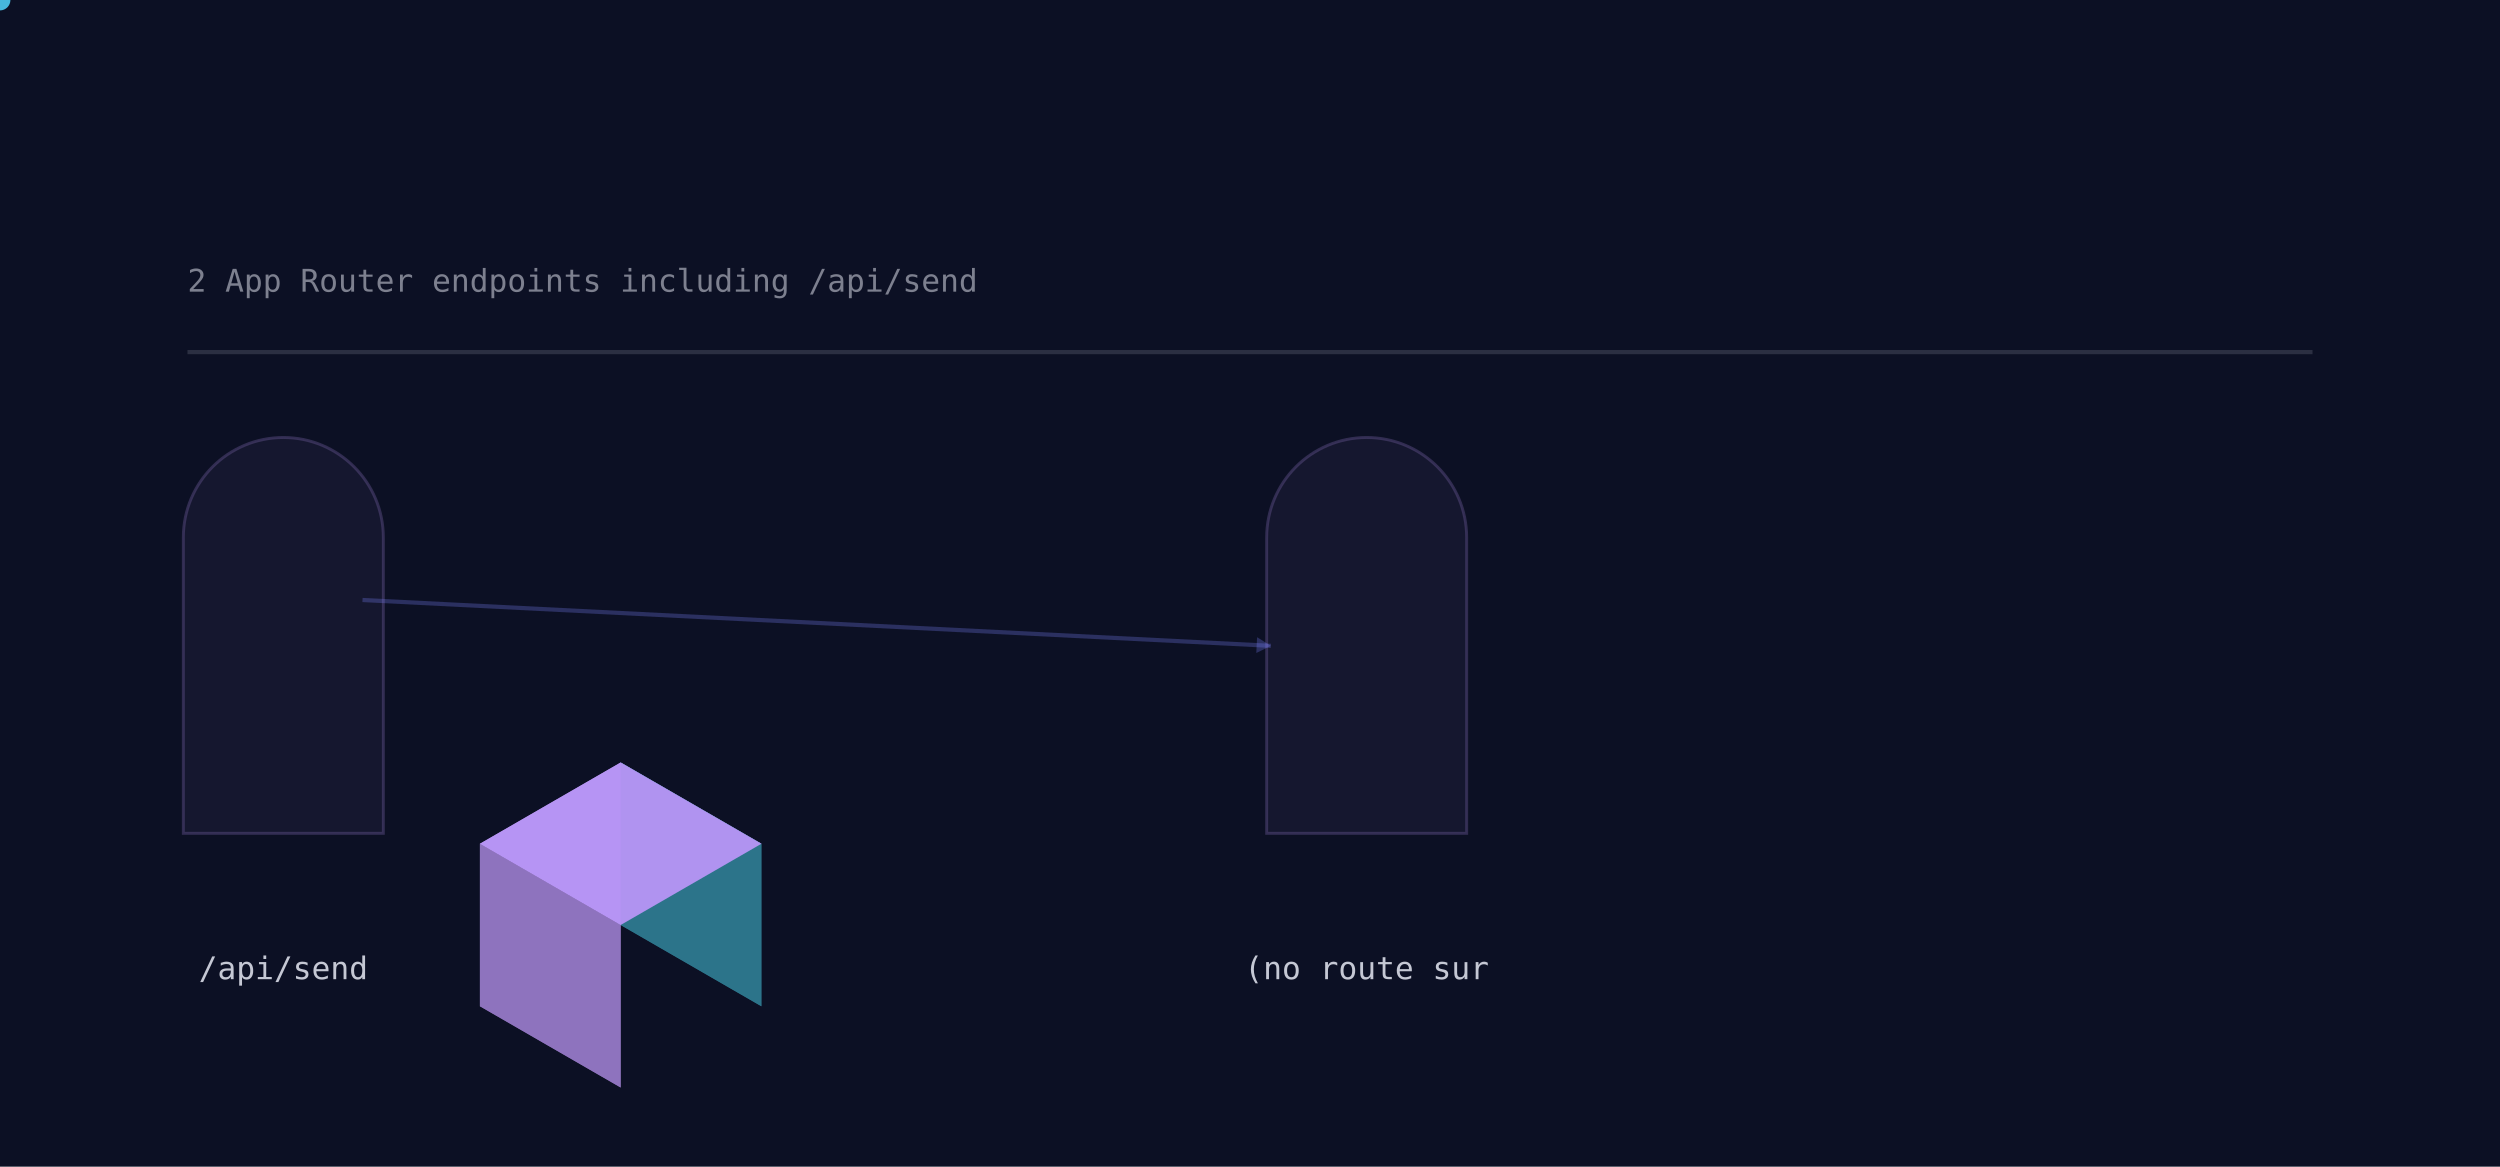
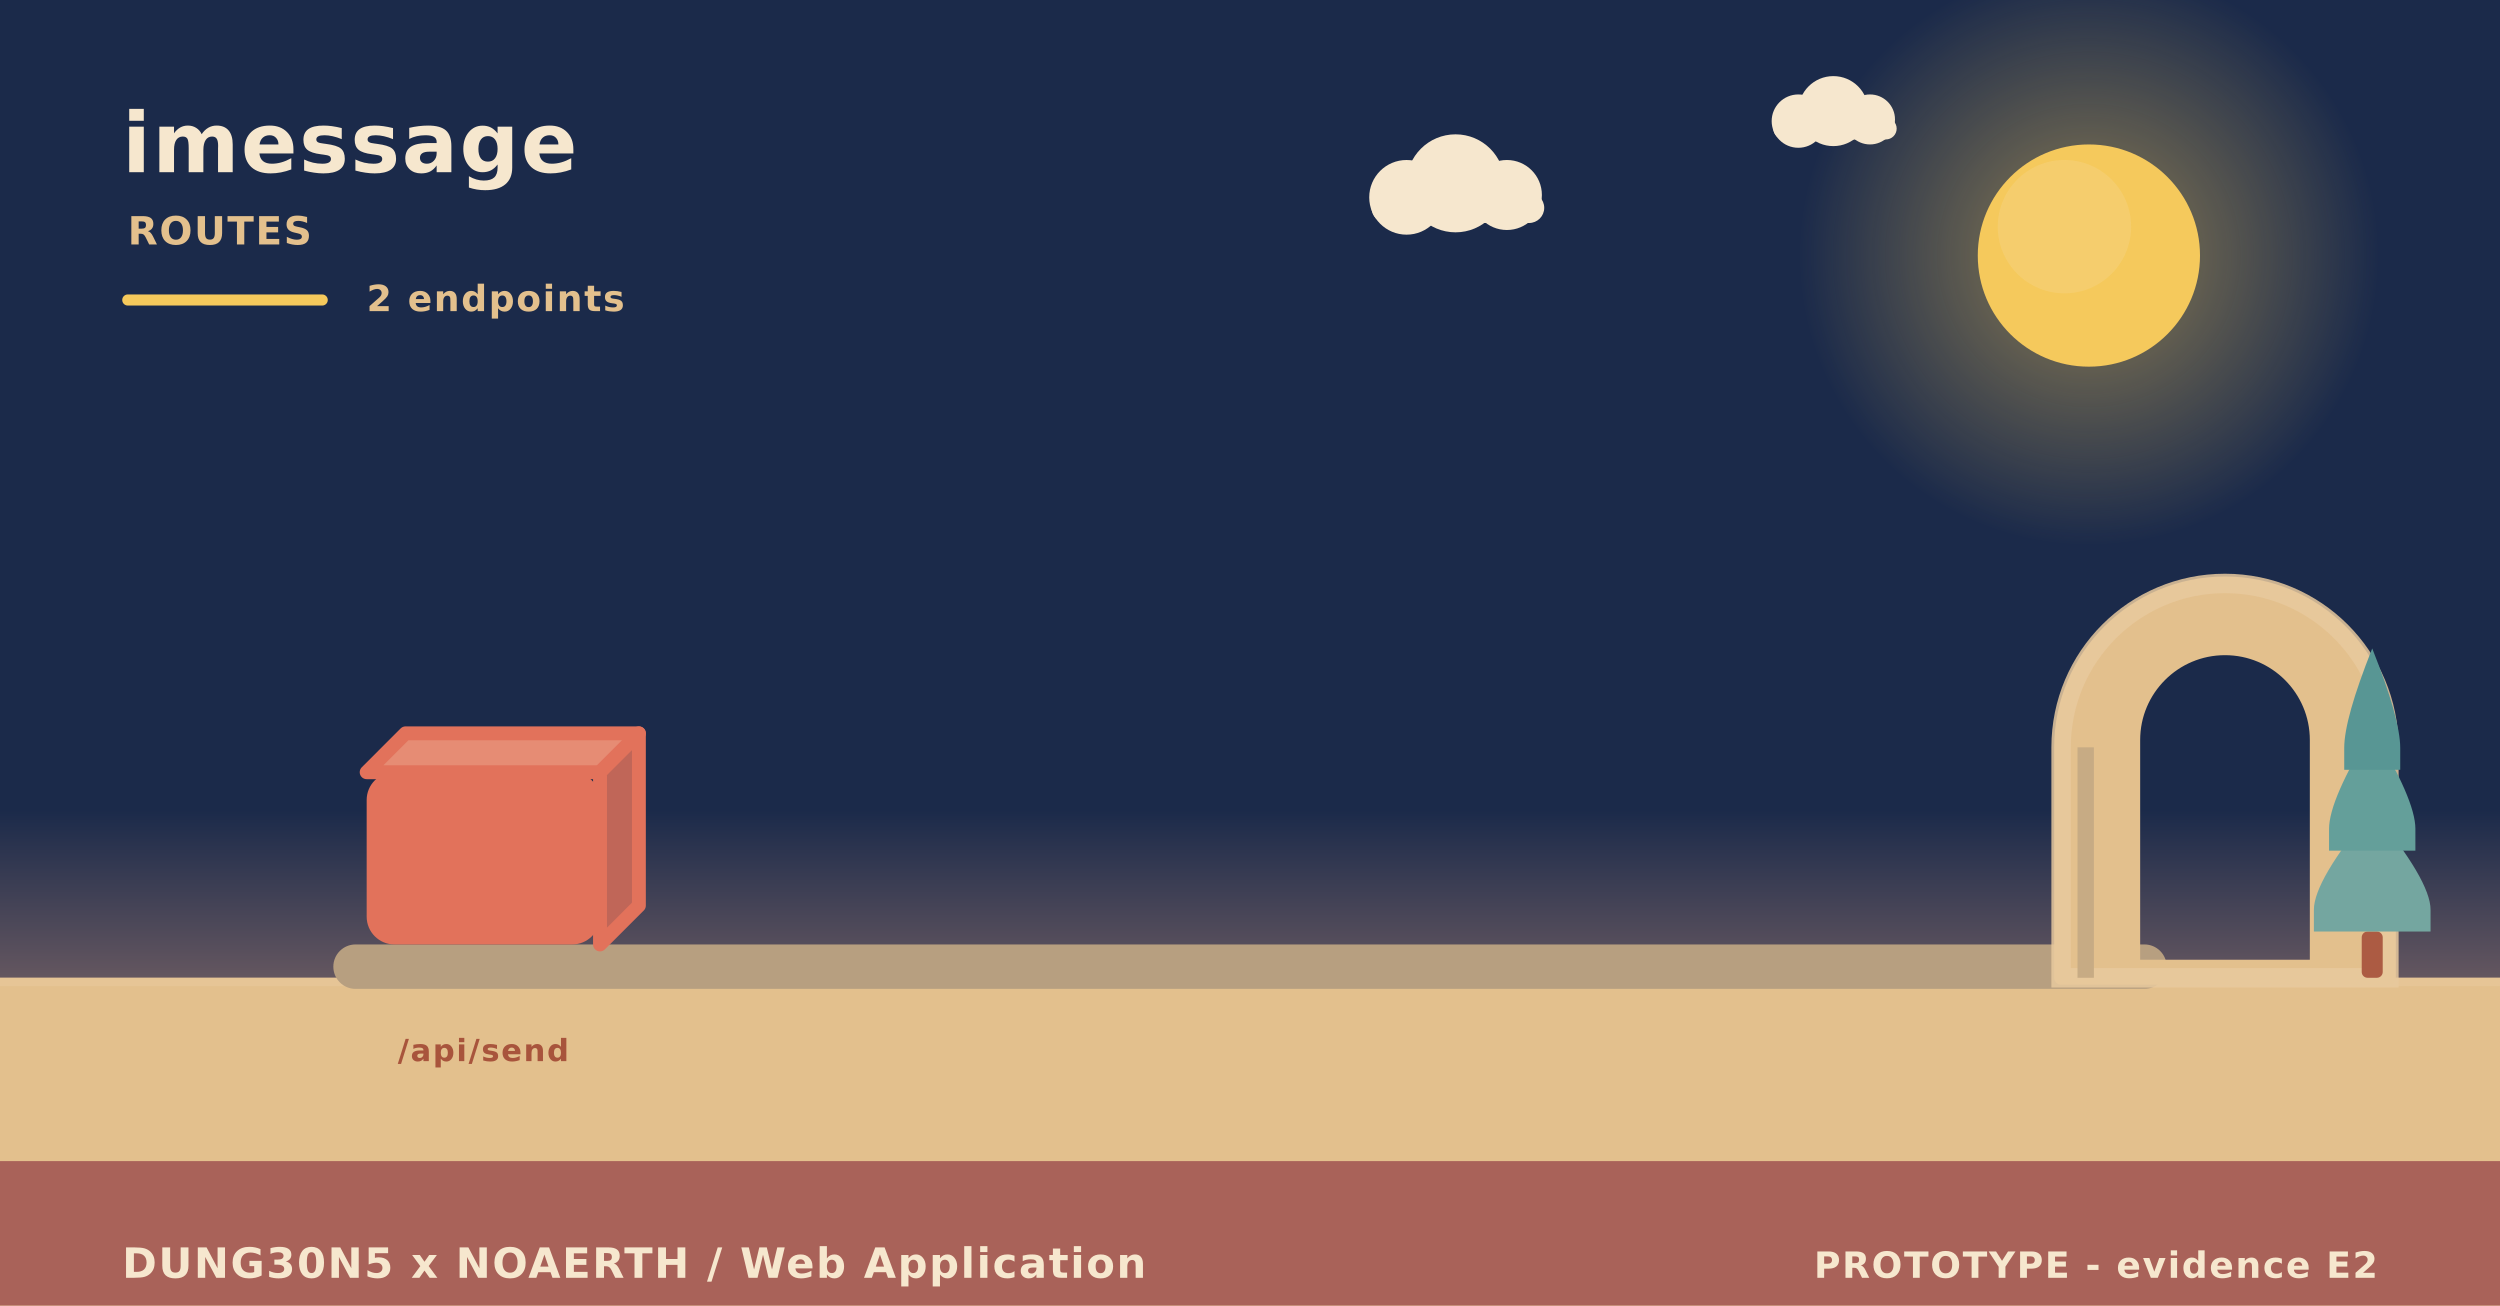
- <svg xmlns="http://www.w3.org/2000/svg" viewBox="0 0 1200 560" width="1200" height="560" role="img" aria-label="imessage data flow">
-   <rect width="1200" height="560" fill="#0c1024" />
-   <defs>
-     <linearGradient id="gf" x1="0" y1="0" x2="1" y2="1">
-       <stop offset="0%" stop-color="#7c83ff" />
-       <stop offset="100%" stop-color="#b794f4" />
-     </linearGradient>
-   </defs>
-   <path d="M88.00,400.00 L88.00,258.00 A48.00,48.00 0 0 1 184.00,258.00 L184.00,400.00 Z" fill="rgba(183,148,244,0.100)" opacity="0.55" stroke="rgba(183,148,244,0.400)" stroke-width="1.4" />
-   <polygon points="-133.37,173.00 -65.82,212.00 -65.82,134.00 -133.37,95.00" fill="#2c758b" opacity="0.95" />
-   <polygon points="-200.92,212.00 -133.37,251.00 -133.37,173.00 -200.92,134.00" fill="#8f73be" opacity="0.95" />
-   <polygon points="-133.37,95.00 -65.82,134.00 -133.37,173.00 -200.92,134.00" fill="#7c83ff" opacity="0.95" />
+ <svg xmlns="http://www.w3.org/2000/svg" width="900" height="470" viewBox="0 0 900 470" role="img" aria-label="imessage - how data moves">
+   <linearGradient id="skyd" x1="0" y1="0" x2="0" y2="1">
+     <stop offset="0" stop-color="#1b2a4a" />
+     <stop offset="0.62" stop-color="#1b2a4a" />
+     <stop offset="1" stop-color="#f3ad8a" />
+   </linearGradient>
+   <rect width="900" height="470" fill="url(#skyd)" />
+   <radialGradient id="sund">
+     <stop offset="0.35" stop-color="#f5c95c" stop-opacity="0.34" />
+     <stop offset="1" stop-color="#f5c95c" stop-opacity="0" />
+   </radialGradient>
+   <circle cx="752" cy="92" r="104" fill="url(#sund)" />
+   <circle cx="752" cy="92" r="40" fill="#f5c95c" />
+   <circle cx="743.2" cy="81.6" r="24" fill="#f5d27e" opacity="0.5" />
  <g>
-     <polygon points="-133.37,173.00 -65.82,212.00 -65.82,134.00 -133.37,95.00" fill="#2c758b" opacity="0.95" />
-     <polygon points="-200.92,212.00 -133.37,251.00 -133.37,173.00 -200.92,134.00" fill="#8f73be" opacity="0.95" />
-     <polygon points="-133.37,95.00 -65.82,134.00 -133.37,173.00 -200.92,134.00" fill="#7c83ff" opacity="0.95" />
-     <animate attributeName="opacity" values="0.25;1.0;0.25" dur="3.5s" begin="0.0s" repeatCount="indefinite" />
+     <circle cx="524" cy="66" r="17.64" fill="#f6e7ce" />
+     <circle cx="506.36" cy="71.04" r="13.44" fill="#f6e7ce" />
+     <circle cx="542.48" cy="70.2" r="12.6" fill="#f6e7ce" />
+     <rect x="493.76" y="69.36" width="62.16" height="10.92" rx="5.46" fill="#f6e7ce" />
+     <animateTransform attributeName="transform" type="translate" values="0 0;24 0;0 0" dur="36s" begin="0s" repeatCount="indefinite" />
  </g>
-   <text x="136" y="470" font-family="ui-monospace,Menlo,monospace" font-size="15" fill="rgba(238,240,251,0.820)" text-anchor="middle">/api/send</text>
-   <path d="M608.00,400.00 L608.00,258.00 A48.00,48.00 0 0 1 704.00,258.00 L704.00,400.00 Z" fill="rgba(183,148,244,0.100)" opacity="0.55" stroke="rgba(183,148,244,0.400)" stroke-width="1.4" />
-   <polygon points="297.91,444.00 365.46,483.00 365.46,405.00 297.91,366.00" fill="#2c758b" opacity="0.95" />
-   <polygon points="230.36,483.00 297.91,522.00 297.91,444.00 230.36,405.00" fill="#8f73be" opacity="0.95" />
-   <polygon points="297.91,366.00 365.46,405.00 297.91,444.00 230.36,405.00" fill="#b794f4" opacity="0.95" />
  <g>
-     <polygon points="297.91,444.00 365.46,483.00 365.46,405.00 297.91,366.00" fill="#2c758b" opacity="0.95" />
-     <polygon points="230.36,483.00 297.91,522.00 297.91,444.00 230.36,405.00" fill="#8f73be" opacity="0.95" />
-     <polygon points="297.91,366.00 365.46,405.00 297.91,444.00 230.36,405.00" fill="#b794f4" opacity="0.95" />
-     <animate attributeName="opacity" values="0.25;1.0;0.25" dur="3.5s" begin="0.4s" repeatCount="indefinite" />
+     <circle cx="660" cy="40" r="12.6" fill="#f6e7ce" />
+     <circle cx="647.4" cy="43.6" r="9.6" fill="#f6e7ce" />
+     <circle cx="673.2" cy="43" r="9" fill="#f6e7ce" />
+     <rect x="638.4" y="42.4" width="44.4" height="7.8" rx="3.9" fill="#f6e7ce" />
+     <animateTransform attributeName="transform" type="translate" values="0 0;-18 0;0 0" dur="46s" begin="3s" repeatCount="indefinite" />
  </g>
-   <text x="656" y="470" font-family="ui-monospace,Menlo,monospace" font-size="15" fill="rgba(238,240,251,0.820)" text-anchor="middle">(no route sur</text>
-   <line x1="174.00" y1="288.00" x2="610.00" y2="310.00" stroke="rgba(124,131,255,0.500)" stroke-width="2.00" opacity="0.55" />
-   <polygon points="610.00,310.00 603.40,305.86 603.02,313.45" fill="rgba(124,131,255,0.500)" opacity="0.55" />
-   <g opacity="0.9">
-     <circle cx="0.00" cy="0.00" r="5.00" fill="#4cc9f0" opacity="1.00" />
-     <animateTransform attributeName="transform" type="translate" values="174.00,288.00 610.00,310.00" dur="2.8s" begin="0.0s" repeatCount="indefinite" />
-     <animateTransform attributeName="transform" type="translate" values="610.00,310.00 174.00,288.00" dur="2.8s" begin="1.4s" repeatCount="indefinite" />
+   <rect x="0" y="352" width="900" height="118" fill="#e3c08d" />
+   <rect x="0" y="352" width="900" height="3" fill="#e6c596" />
+   <text x="44" y="62" font-family="Verdana,DejaVu Sans,sans-serif" font-size="30" font-weight="700" letter-spacing="0.6" fill="#f6e7ce" text-anchor="start">imessage</text>
+   <text x="46" y="88" font-family="Verdana,DejaVu Sans,sans-serif" font-size="14" font-weight="700" letter-spacing="0.6" fill="#e3c08d" text-anchor="start">ROUTES</text>
+   <rect x="44" y="106" width="74" height="4" rx="2" fill="#f5c95c" />
+   <text x="132" y="112" font-family="Verdana,DejaVu Sans,sans-serif" font-size="13" font-weight="700" letter-spacing="0.6" fill="#e3c08d" text-anchor="start">2 endpoints</text>
+   <rect x="120" y="340" width="660" height="16" rx="8" fill="#b79f80" />
+   <g>
+     <path d="M132,278 L216,278 L230,264 L146,264 Z" fill="#e68c74" stroke="#e2725b" stroke-width="5" stroke-linejoin="round" />
+     <path d="M216,278 L230,264 L230,326 L216,340 Z" fill="#c06658" stroke="#e2725b" stroke-width="5" stroke-linejoin="round" />
+     <rect x="132" y="278" width="84" height="62" rx="10" fill="#e2725b" />
+     <animateTransform attributeName="transform" type="translate" values="0 10;0 0" dur="0.8s" begin="0s" fill="freeze" />
  </g>
-   <rect x="90.00" y="168.00" width="1020.00" height="2.00" rx="0.00" fill="rgba(238,240,251,0.140)" opacity="1.00" />
-   <text x="90" y="140" font-family="ui-monospace,Menlo,monospace" font-size="15" fill="rgba(238,240,251,0.500)">2 App Router endpoints including /api/send</text>
+   <text x="174" y="382" font-family="Verdana,DejaVu Sans,sans-serif" font-size="11" font-weight="700" letter-spacing="0.6" fill="#a8543c" text-anchor="middle">/api/send</text>
+   <path d="M742,352 L742,269.04 A59,59 0 0 1 860,269.04 L860,352 Z M767.96,348 L767.96,266.4 A33.04,33.04 0 0 1 834.04,266.4 L834.04,348 Z" fill="#e3c08d" fill-rule="evenodd" stroke="#e3c08d" stroke-width="5" stroke-linejoin="round" />
+   <path d="M742,352 L742,269.04 A59,59 0 0 1 860,269.04 L860,352 Z" fill="none" stroke="#e8c99d" stroke-width="7" stroke-linecap="round" opacity="0.85" />
+   <rect x="747.9" y="269.04" width="5.9" height="82.96" fill="#c7ab84" />
+   <rect x="850.22" y="335.36" width="7.56" height="16.64" rx="2.1" fill="#ac5b43" />
+   <path d="M854,291.68 Q833,317.01 833,327.5 Q833,335.36 833,335.36 L875,335.36 Q875,335.36 875,327.5 Q875,317.01 854,291.68 Z" fill="#74a6a0" />
+   <path d="M854,262.56 Q838.46,287.89 838.46,298.38 Q838.46,306.24 838.46,306.24 L869.54,306.24 Q869.54,306.24 869.54,298.38 Q869.54,287.89 854,262.56 Z" fill="#649f9a" />
+   <path d="M854,233.44 Q843.92,258.77 843.92,269.26 Q843.92,277.12 843.92,277.12 L864.08,277.12 Q864.08,277.12 864.08,269.26 Q864.08,258.77 854,233.44 Z" fill="#589694" />
+   <rect x="0" y="418" width="900" height="52" rx="0" fill="#a65c56" opacity="0.94" />
+   <text x="44" y="460" font-family="Verdana,DejaVu Sans,sans-serif" font-size="15" font-weight="700" letter-spacing="0.6" fill="#f6e7ce" text-anchor="start">DUNG30N5 x NOAERTH  /  Web Application</text>
+   <text x="856" y="460" font-family="Verdana,DejaVu Sans,sans-serif" font-size="13" font-weight="700" letter-spacing="0.6" fill="#f6e7ce" text-anchor="end">PROTOTYPE  -  evidence E2</text>
</svg>
